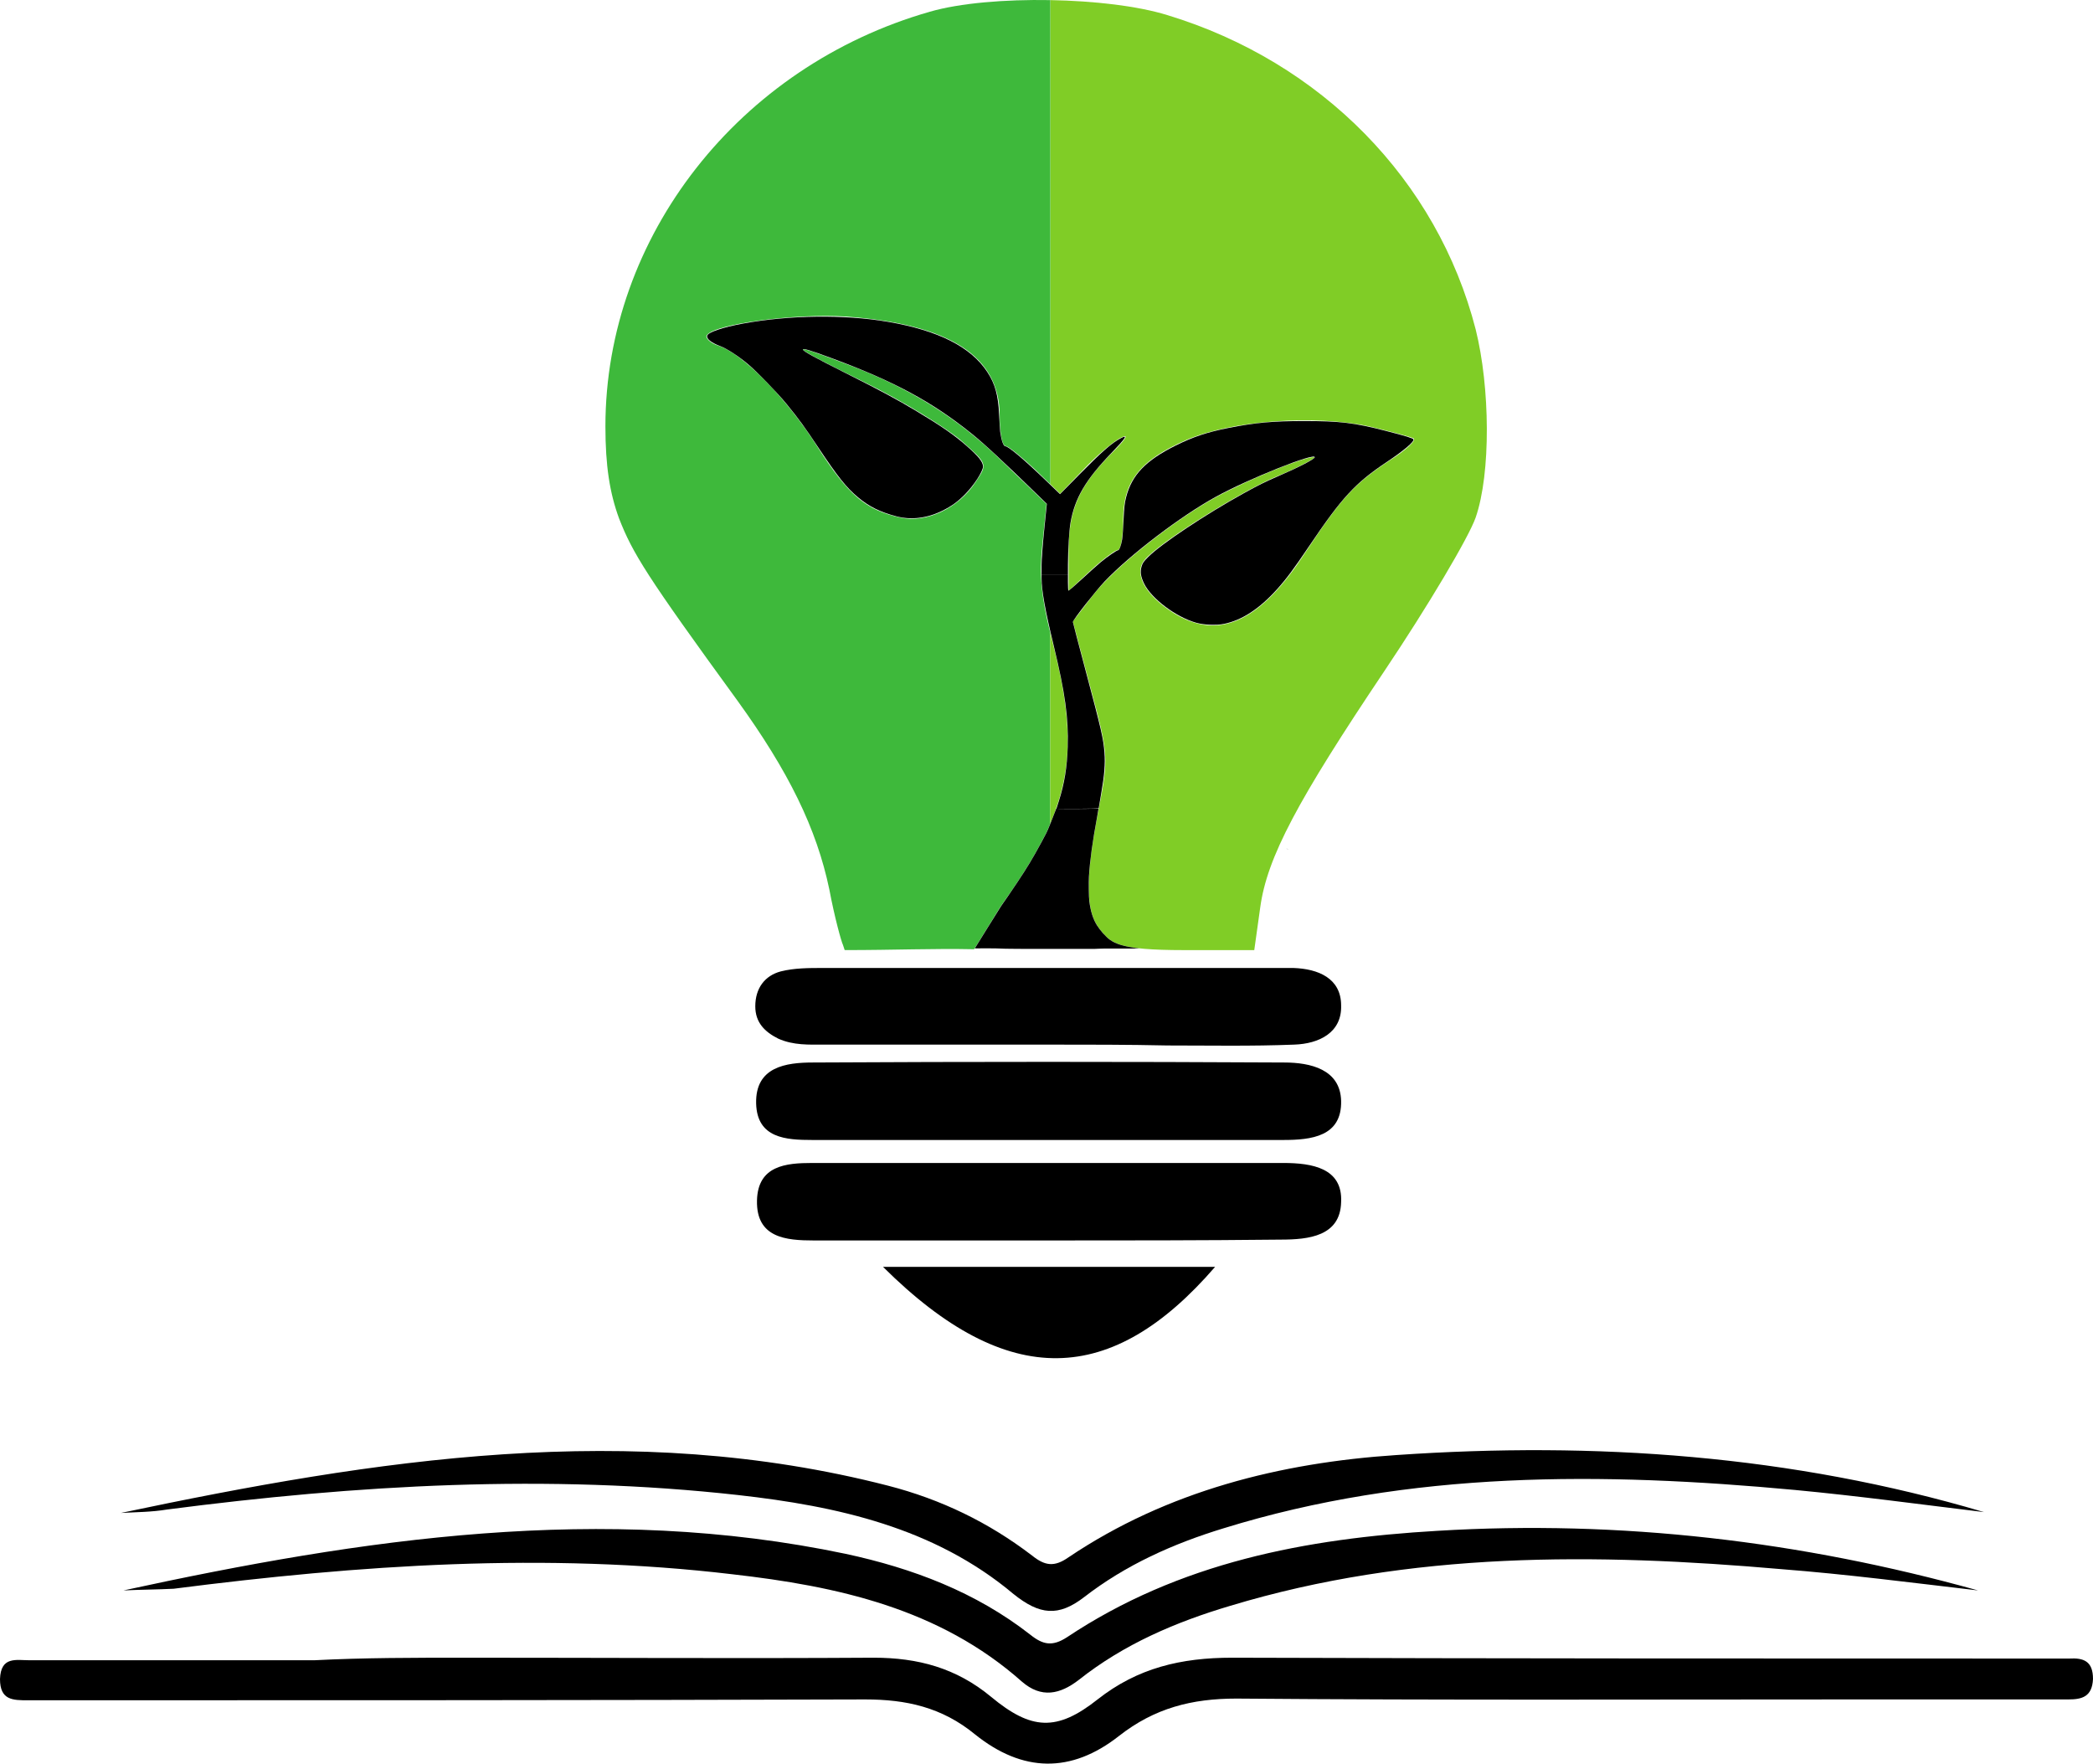
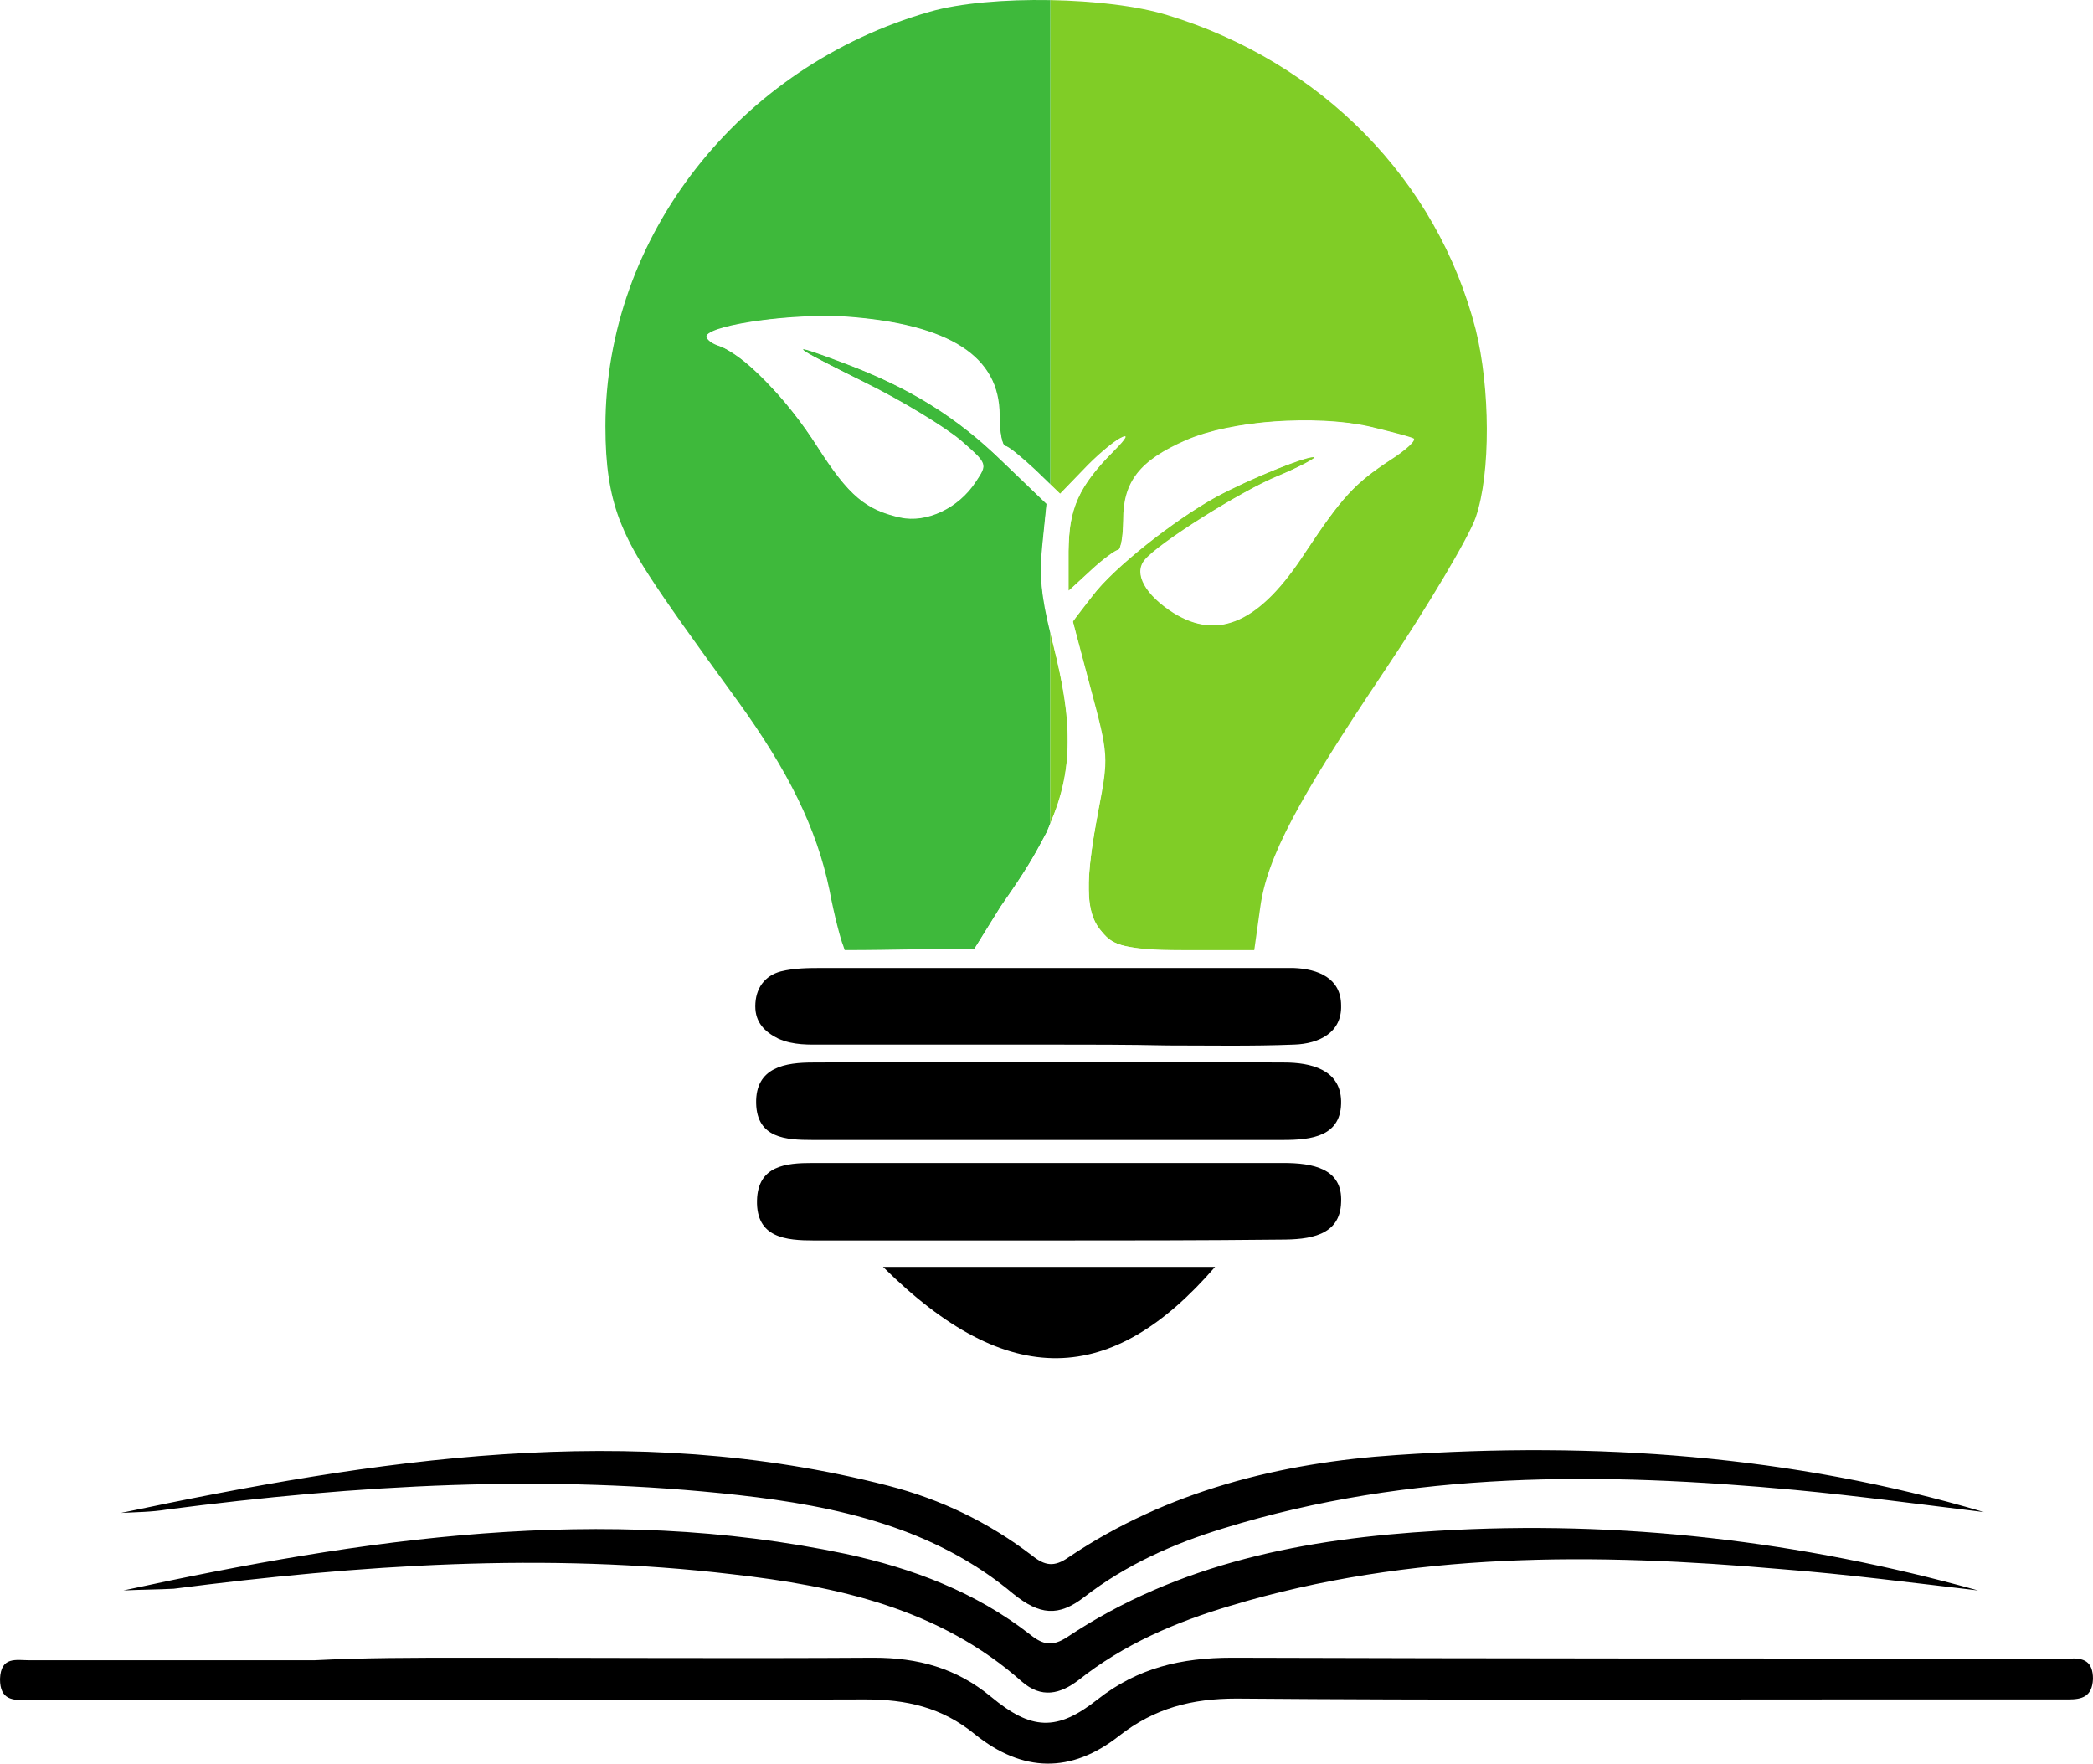
<svg xmlns="http://www.w3.org/2000/svg" version="1.1" x="0px" y="0px" width="245.8" height="207.115" viewBox="0 0 245.8 207.115" enable-background="new 0 0 640 480" xml:space="preserve" id="svg13">
  <defs id="defs13" />
  <g id="libro" transform="translate(0,-2.003676)">
    <path d="m 54.7,196.681 c 16,0 31.9,0.1 47.9,0 5.2,0 9.7,1.2 13.8,4.6 4.7,3.9 7.7,4.1 12.5,0.3 4.7,-3.7 9.8,-4.9 15.8,-4.9 31.6,0.1 63.2,0.1 94.8,0.1 1.2,0 2.3,0 3.5,0 1.7,-0.1 2.8,0.3 2.8,2.4 -0.1,2.1 -1.3,2.4 -2.9,2.4 -8.5,0 -17,0 -25.4,0 -24.1,0 -48.2,0.1 -72.3,-0.1 -5.2,0 -9.6,1.1 -13.8,4.4 -5.6,4.4 -11.3,4.3 -16.9,-0.2 -3.9,-3.2 -8.1,-4.1 -12.9,-4.1 -31.6,0.1 -63.2,0.1 -94.8,0.1 -1.2,0 -2.3,0 -3.5,0 -1.8,0 -3.3,0 -3.3,-2.5 0.1,-2.7 1.9,-2.2 3.5,-2.2 11.1,0 22.3,0 33.4,0 5.8,-0.3 11.8,-0.3 17.8,-0.3 z" id="inferior" />
    <path d="m 14.5,188.781 c 28.1,-6.1 56.2,-10.3 84.8,-4.3 7.9,1.7 15.3,4.5 21.7,9.5 1.5,1.2 2.6,1.4 4.3,0.3 13.2,-8.8 28.1,-11.6 43.5,-12.5 21.5,-1.3 42.7,1.2 63.5,7 -7.7,-0.9 -15.4,-1.9 -23.1,-2.5 -21.8,-1.9 -43.5,-2.1 -64.7,4.3 -6.4,1.9 -12.5,4.5 -17.8,8.7 -2.2,1.7 -4.4,2.2 -6.7,0.2 -9.7,-8.6 -21.7,-11.2 -34,-12.6 -21.9,-2.6 -43.8,-1.1 -65.6,1.7 -1.9,0.1 -3.9,0.1 -5.9,0.2 z" id="medio" />
    <path d="m 14.2,179.681 c 29.9,-6.3 59.8,-11 90.1,-3.2 6.2,1.6 11.8,4.3 16.9,8.2 1.5,1.2 2.6,1.4 4.3,0.2 11.6,-7.8 24.9,-11.1 38.5,-12 23.3,-1.6 46.4,0 69,6.7 -7.4,-0.9 -14.8,-1.9 -22.2,-2.6 -22.6,-2.1 -45.1,-2.3 -67.1,4.5 -5.9,1.8 -11.5,4.3 -16.4,8.1 -3,2.3 -5.2,2.1 -8.3,-0.4 -9.3,-7.8 -20.7,-10.3 -32.3,-11.6 -22.4,-2.5 -44.8,-1.2 -67.1,1.7 -1.8,0.3 -3.6,0.3 -5.4,0.4 z" id="superior" />
  </g>
  <g id="bombilla-cabeza" transform="translate(0,-2.003676)">
    <path id="derecha" d="m 123.344,2.016 v 56.848 l 1.156,1.117 2.699,-2.801 c 1.5,-1.6 3.401,-3.199 4.301,-3.699 1.1,-0.6 0.901,-0.1 -0.699,1.5 -4.1,4.1 -5.301,6.799 -5.301,11.799 v 4.602 l 2.6,-2.4 c 1.4,-1.3 2.901,-2.4 3.201,-2.4 0.3,0 0.6,-1.6 0.6,-3.5 0,-4.5 1.9,-7 7.4,-9.4 5.3,-2.3 15.1,-3 21.5,-1.6 2.5,0.6 4.799,1.2 5.199,1.4 0.4,0.2 -0.901,1.4 -2.801,2.6 -4.1,2.7 -5.598,4.301 -9.898,10.801 -5.3,8.2 -10.2,10.4 -15.5,7.1 -3.3,-2.1 -4.7,-4.601 -3.4,-6.201 1.6,-2 11.499,-8.198 15.699,-9.898 2.2,-0.9 4.701,-2.201 4.201,-2.201 -1.2,0 -7.4,2.501 -11.5,4.701 -4.9,2.7 -12,8.3 -14.5,11.6 l -2.301,3 2.1,7.9 c 2.1,7.8 2.1,8.099 0.9,14.299 -1.6,8.3 -1.501,11.9 0.199,14 1.3,1.6 2,2.4 9.9,2.4 h 8.201 l 0.699,-5 c 0.8,-5.9 4.4,-12.601 14.6,-27.801 5.1,-7.6 9.901,-15.7 10.701,-18 1.8,-5.2 1.7,-15.3 0,-22.1 C 168.801,23.18 155.2,9.28 137.1,3.78 133.611,2.699 128.479,2.108 123.344,2.016 Z" style="fill:#80cd26;fill-opacity:1" />
    <path id="izquierda" d="m 123.344,2.016 c -5.316,-0.095 -10.635,0.348 -14.145,1.365 -22.4,6.4 -38.1,26.399 -38.1,48.699 0,4.6 0.5,7.801 1.6,10.801 1.6,4.1 3.2,6.698 13.9,21.398 6,8.3 9.301,15.001 10.801,22.201 0.6,3.2 1.4,6.1 1.6,6.5 l 0.199,0.6 c 5.9,0 10.301,-0.2 15.201,-0.1 l 3.1,-5 c 1.9,-2.7 3.499,-5.1 4.699,-7.4 l 0.701,-1.301 c 0.169,-0.364 0.292,-0.713 0.443,-1.07 V 76.321 c -1.051,-4.223 -1.302,-6.838 -0.943,-10.24 l 0.5,-4.9 -5.1,-4.9 c -5.4,-5.3 -11.102,-8.8 -18.602,-11.6 -7.1,-2.7 -6.599,-2.199 2.301,2.201 4.5,2.2 9.501,5.299 11.301,6.799 3.2,2.8 3.199,2.8 1.799,4.9 -2,3.1 -5.8,4.899 -8.9,4.199 -4,-0.9 -5.999,-2.499 -9.699,-8.299 -3.6,-5.7 -8.799,-11 -11.699,-11.9 -0.9,-0.3 -1.501,-0.899 -1.301,-1.199 0.8,-1.3 10.3,-2.601 16.4,-2.201 12.2,0.9 18,4.7 18,11.6 0,2 0.299,3.602 0.699,3.602 0.3,0 1.9,1.299 3.5,2.799 l 1.744,1.684 z" style="fill:#3eb93b;fill-opacity:1" />
    <path id="derecha-extra" d="m 123.344,76.321 v 22.389 c 2.713,-6.42 2.629,-11.931 0.355,-20.93 -0.146,-0.544 -0.233,-0.966 -0.355,-1.459 z" style="fill:#80cd26;fill-opacity:1" />
  </g>
-   <a id="hoja-blanca" transform="translate(0,-2.003676)">
+   <a id="hoja-blanca" style="fill: #ffff" transform="translate(0,-2.003676)">
    <path style="stroke-width:0.086" d="m 122.322,68.366 c -1.7e-4,-0.637 0.129,-2.374 0.309,-4.146 l 0.309,-3.049 -0.846,-0.823 c -4.367,-4.25 -6.486,-6.217 -8.029,-7.456 -4.619,-3.709 -9.04,-6.097 -16.218,-8.763 -2.707,-1.005 -3.619,-1.278 -3.55,-1.062 0.066,0.208 1.332,0.903 5.016,2.754 4.195,2.108 5.969,3.061 8.327,4.474 2.88,1.726 4.446,2.811 5.866,4.064 1.455,1.284 1.935,1.89 1.935,2.442 0,0.555 -1.061,2.192 -2.108,3.252 -0.864,0.875 -1.571,1.387 -2.667,1.93 -1.774,0.88 -3.652,1.111 -5.376,0.661 -1.911,-0.499 -3.209,-1.14 -4.51,-2.225 -1.378,-1.149 -2.392,-2.421 -4.683,-5.867 -1.603,-2.411 -2.301,-3.369 -3.703,-5.084 -1.108,-1.356 -3.454,-3.778 -4.567,-4.716 -1.082,-0.912 -2.463,-1.81 -3.217,-2.092 -1.089,-0.408 -1.673,-0.874 -1.555,-1.244 0.128,-0.403 1.842,-0.978 4.214,-1.415 5.421,-0.998 11.899,-1.078 16.979,-0.209 5.941,1.016 9.757,2.939 11.697,5.894 0.916,1.396 1.282,2.715 1.391,5.025 0.044,0.923 0.101,1.832 0.128,2.022 0.141,1.004 0.378,1.677 0.588,1.677 0.362,0 2.172,1.522 4.687,3.941 l 1.751,1.684 2.249,-2.285 c 2.65,-2.693 3.816,-3.713 4.901,-4.288 0.857,-0.455 0.574,-0.019 -1.157,1.781 -3.006,3.127 -4.263,5.276 -4.766,8.156 -0.156,0.891 -0.294,3.161 -0.297,4.882 l -0.002,1.183 h -1.548 -1.548 z" id="path10" />
    <path style="stroke-width:0.086" d="m 124.35,96.086 c 0.657,-2.07 0.972,-3.997 1.043,-6.374 0.102,-3.407 -0.307,-6.347 -1.66,-11.949 -0.999,-4.137 -1.41,-6.425 -1.41,-7.849 v -0.452 h 1.548 1.548 v 0.932 c 0,0.513 0.024,0.956 0.053,0.985 0.029,0.029 0.737,-0.582 1.573,-1.357 0.836,-0.775 1.829,-1.667 2.205,-1.981 0.79,-0.658 1.894,-1.418 2.061,-1.418 0.142,0 0.353,-0.561 0.471,-1.252 0.049,-0.286 0.125,-1.331 0.17,-2.323 0.065,-1.455 0.122,-1.965 0.297,-2.646 0.671,-2.622 2.302,-4.323 5.827,-6.077 2.038,-1.014 3.721,-1.575 6.192,-2.061 3.183,-0.627 5.214,-0.813 8.893,-0.814 4.172,-0.001 5.857,0.201 9.548,1.147 2.383,0.611 3.244,0.876 3.289,1.011 0.091,0.272 -1.141,1.315 -3.074,2.605 -3.792,2.529 -5.301,4.166 -9.244,10.021 -1.742,2.588 -2.606,3.747 -3.683,4.946 -2.083,2.319 -4.14,3.665 -6.254,4.091 -0.925,0.187 -2.335,0.128 -3.271,-0.136 -2.371,-0.669 -5.246,-2.832 -6.11,-4.596 -0.392,-0.801 -0.479,-1.376 -0.301,-1.99 0.125,-0.431 0.241,-0.597 0.805,-1.157 1.558,-1.547 6.701,-4.971 11.205,-7.461 1.7,-0.94 2.549,-1.36 4.121,-2.039 2.412,-1.042 4.215,-1.982 4.215,-2.196 0,-0.573 -7.812,2.55 -11.613,4.642 -4.138,2.278 -10.018,6.755 -13.073,9.954 -1.02,1.068 -3.742,4.541 -3.725,4.753 0.006,0.074 0.675,2.631 1.487,5.682 1.883,7.077 2.093,7.991 2.225,9.686 0.099,1.268 -0.013,2.673 -0.374,4.707 -0.167,0.938 -0.303,1.741 -0.303,1.785 0,0.048 -1.006,0.08 -2.484,0.08 h -2.484 z" id="path11" />
    <path id="path14" style="stroke-width:0.03" d="m 129.01,96.961 c -0.007,-0.007 -0.272,-5.1e-4 -0.59,0.014 -0.318,0.014 -1.429,0.027 -2.471,0.027 -1.494,0.001 -1.894,-0.007 -1.895,-0.037 -7.7e-4,-0.021 -0.068,0.14 -0.148,0.357 -0.275,0.745 -0.869,2.206 -1.012,2.49 -0.052,0.103 -0.341,0.645 -0.643,1.205 -0.935,1.736 -1.609,2.853 -2.82,4.672 -0.571,0.858 -1.628,2.404 -1.861,2.723 -0.032,0.044 -0.753,1.199 -1.602,2.568 l -1.49,2.404 c 0.061,-0.002 0.123,-0.003 0.184,-0.004 0.349,-0.004 0.698,-0.005 1.047,-0.006 0.398,-10e-4 0.796,-0.002 1.193,0.006 0.386,0.013 0.772,0.03 1.158,0.039 0.478,0.009 0.957,0.014 1.436,0.016 0.431,0.002 0.862,0.003 1.293,0.004 0.339,3.4e-4 0.678,-8e-5 1.018,0 0.34,6e-5 0.681,-1e-5 1.021,0 0.49,1e-5 0.981,0 1.471,0 h 1.35 1.076 1.012 0.814 c 0.147,-0.007 0.294,-0.014 0.441,-0.019 0.219,-0.007 0.439,-0.014 0.658,-0.018 0.21,-0.003 0.419,-0.003 0.629,-0.004 0.251,-5.6e-4 0.501,7e-5 0.752,0 0.335,-8e-5 0.671,1e-5 1.006,0 0.302,-1e-5 0.604,0 0.906,0 0.258,-0.004 0.517,-0.013 0.775,-0.016 0.03,-3.2e-4 0.06,-0.002 0.09,-0.002 -1.758,-0.191 -2.791,-0.51 -3.516,-1.051 -0.43,-0.321 -1.099,-1.073 -1.447,-1.627 -0.476,-0.757 -0.764,-1.654 -0.916,-2.855 -0.065,-0.511 -0.09,-2.167 -0.045,-2.912 0.113,-1.879 0.426,-4.15 0.967,-7.043 0.095,-0.506 0.165,-0.925 0.158,-0.932 z m 22.049,4.732 c 0.027,0.005 0.053,0.011 0.08,0.016 0.061,-0.002 0.244,-0.004 0.184,-0.008 -0.088,-0.006 -0.176,-0.008 -0.264,-0.008 z m -49.826,13.836 c -0.014,0.012 -0.028,0.024 -0.041,0.037 0.022,-0.011 0.031,-0.02 0.041,-0.037 z" />
  </a>
  <g id="bombilla-tronco" transform="translate(0,-2.003676)">
    <path d="m 123.2,124.681 c -8.8,0 -17.6,0 -26.4,0 -1.8,0 -3.6,0.1 -5.4,-0.7 -1.6,-0.8 -2.7,-1.9 -2.7,-3.8 0,-2.1 1.1,-3.6 3,-4.1 1.6,-0.4 3.3,-0.4 4.9,-0.4 17.6,0 35.2,0 52.8,0 0.8,0 1.7,0 2.5,0 2.9,0.1 5.6,1.2 5.6,4.4 0.1,3.2 -2.6,4.5 -5.5,4.6 -5,0.2 -10,0.1 -14.9,0.1 -4.6,-0.1 -9.3,-0.1 -13.9,-0.1 z" id="superior" />
    <path d="m 122.8,135.881 c -9.1,0 -18.3,0 -27.4,0 -3.1,0 -6.5,-0.2 -6.6,-4.3 -0.1,-4.3 3.5,-4.8 6.7,-4.8 18.4,-0.1 36.8,-0.1 55.3,0 3.1,0 6.6,0.8 6.7,4.5 0.1,4.2 -3.5,4.6 -6.8,4.6 -9.3,0 -18.6,0 -27.9,0 z" id="superior-medio" />
    <path d="m 123,147.681 c -9.1,0 -18.3,0 -27.4,0 -3.3,0 -6.8,-0.3 -6.7,-4.7 0.1,-4.1 3.4,-4.4 6.5,-4.4 18.4,0 36.8,0 55.3,0 3.4,0 7,0.6 6.8,4.6 -0.1,4 -3.8,4.4 -7.1,4.4 -9.2,0.1 -18.3,0.1 -27.4,0.1 z" id="inferior-medio" />
    <path d="m 142.7,150.781 c -12.1,14 -24.3,14.6 -39,0 6.8,0 13,0 19.2,0 6.3,0 12.6,0 19.8,0 z" id="inferior" />
  </g>
</svg>
